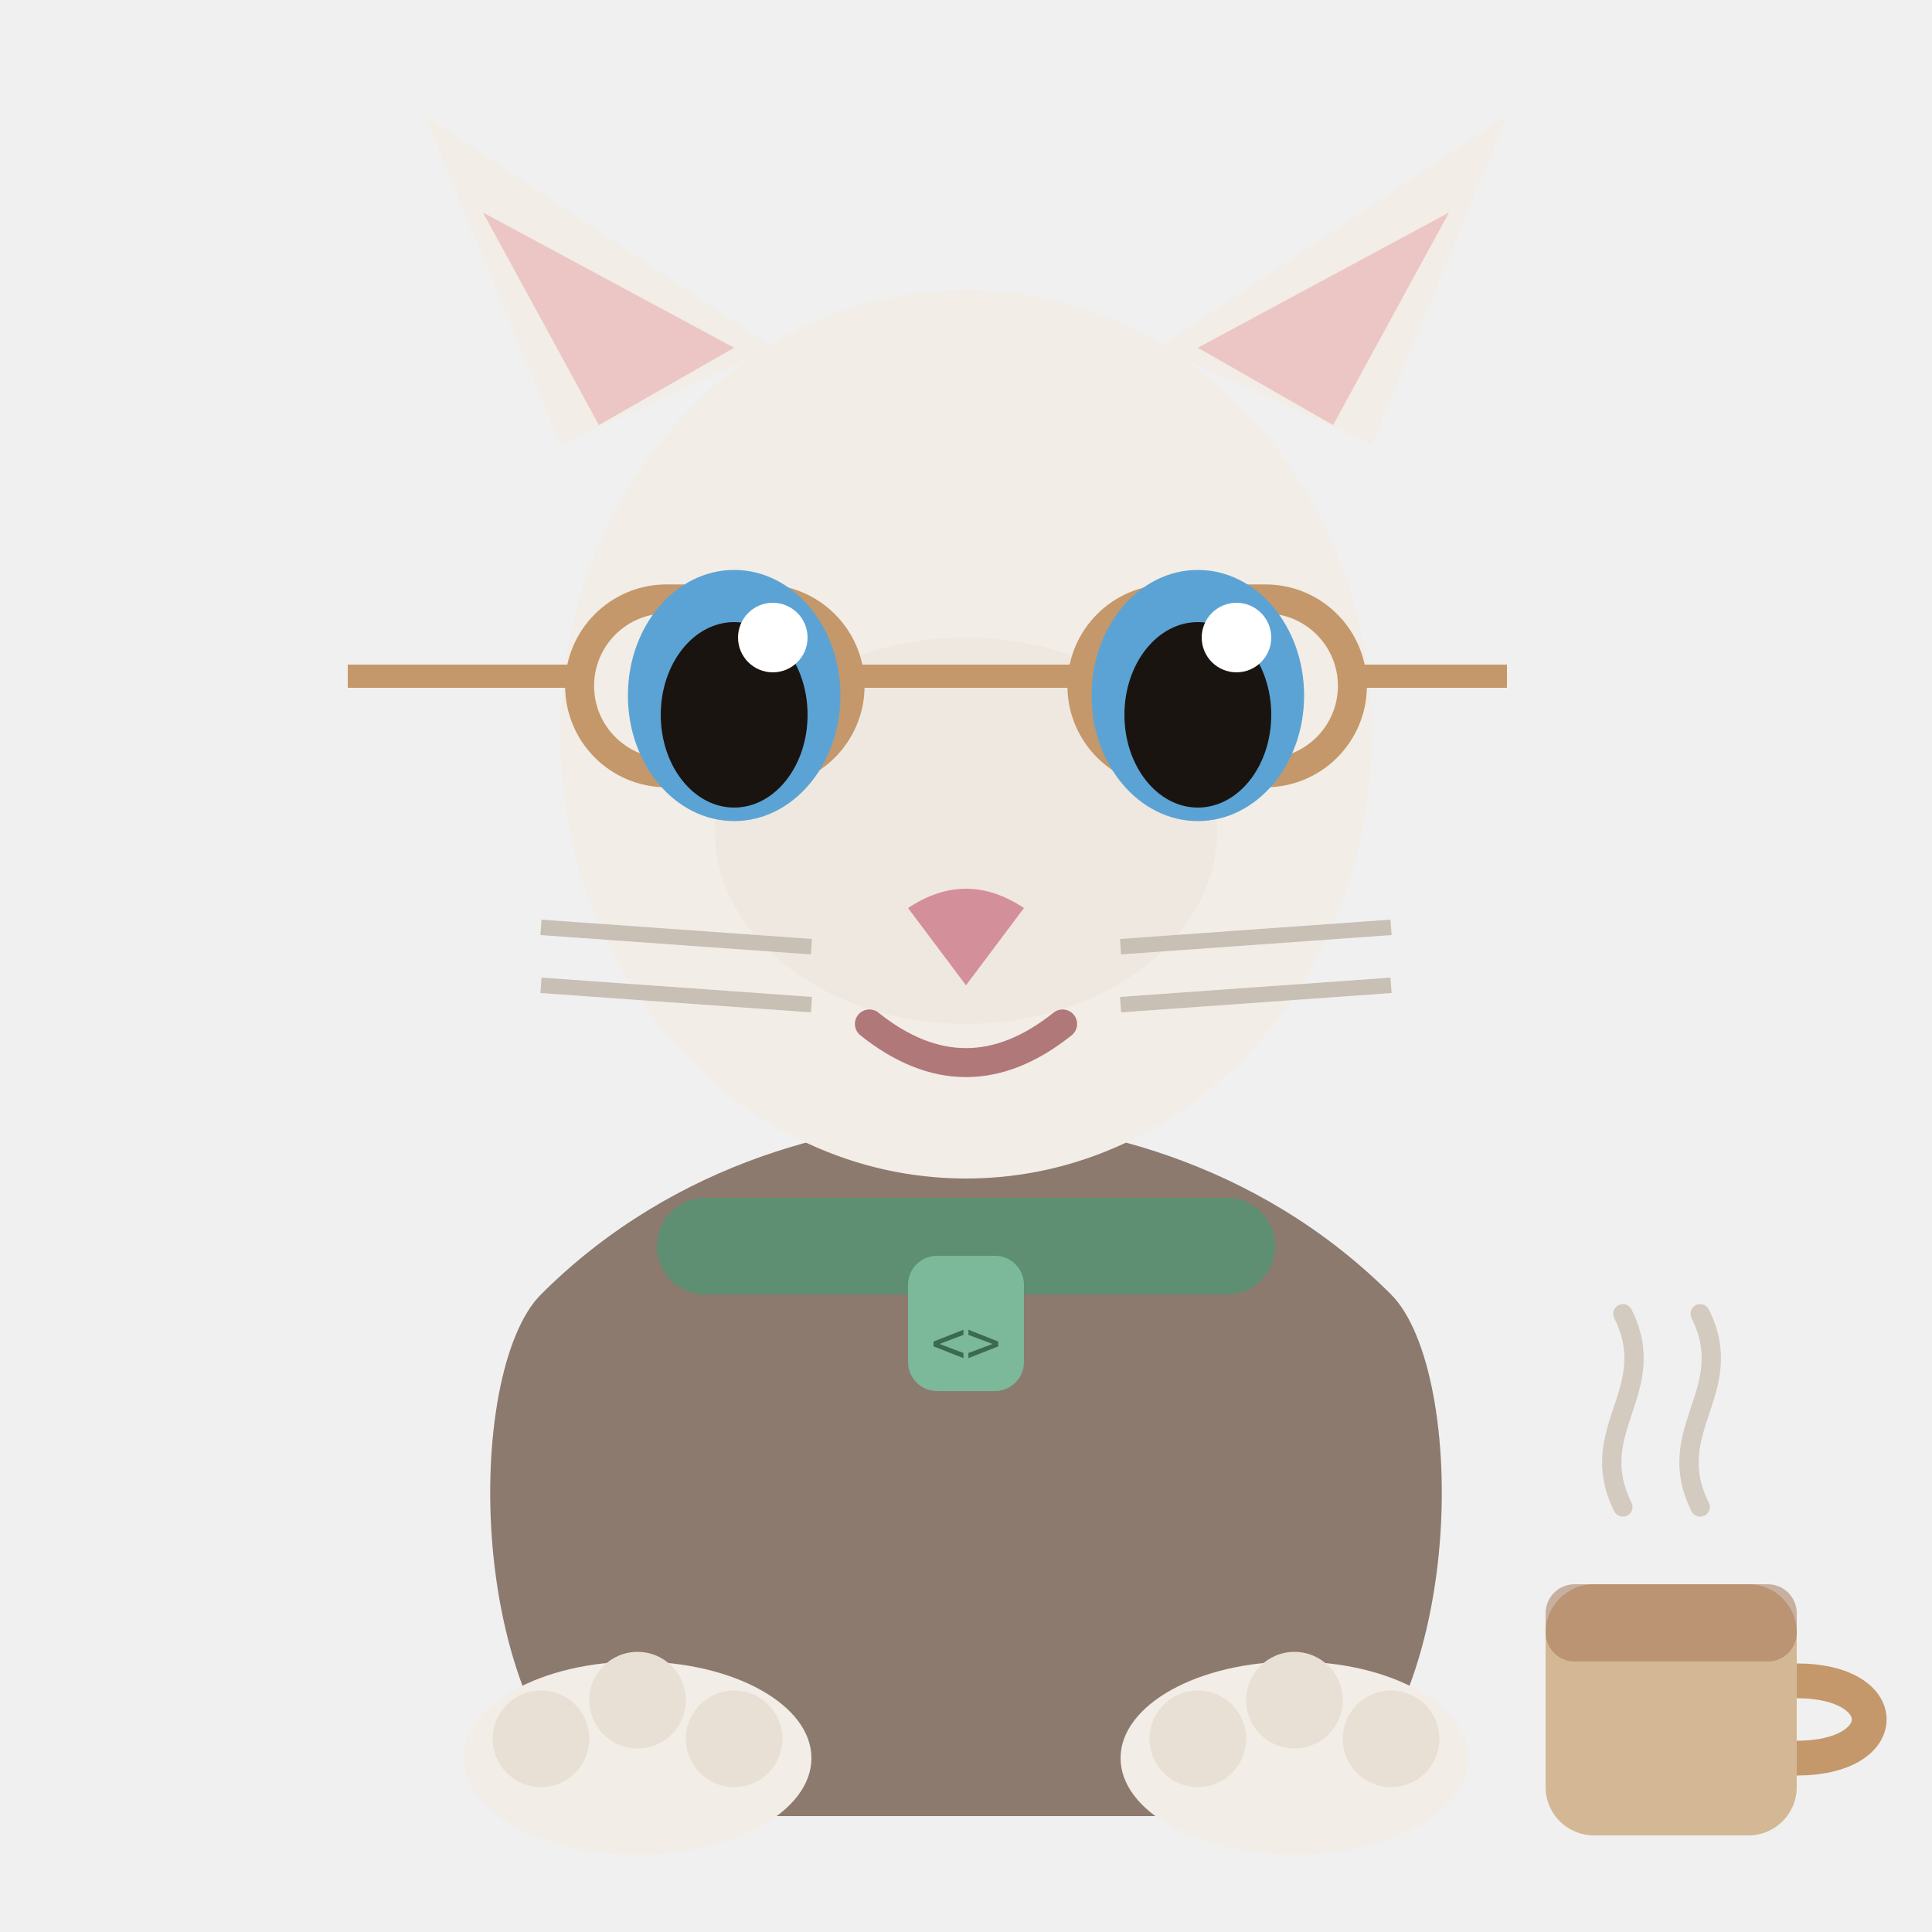
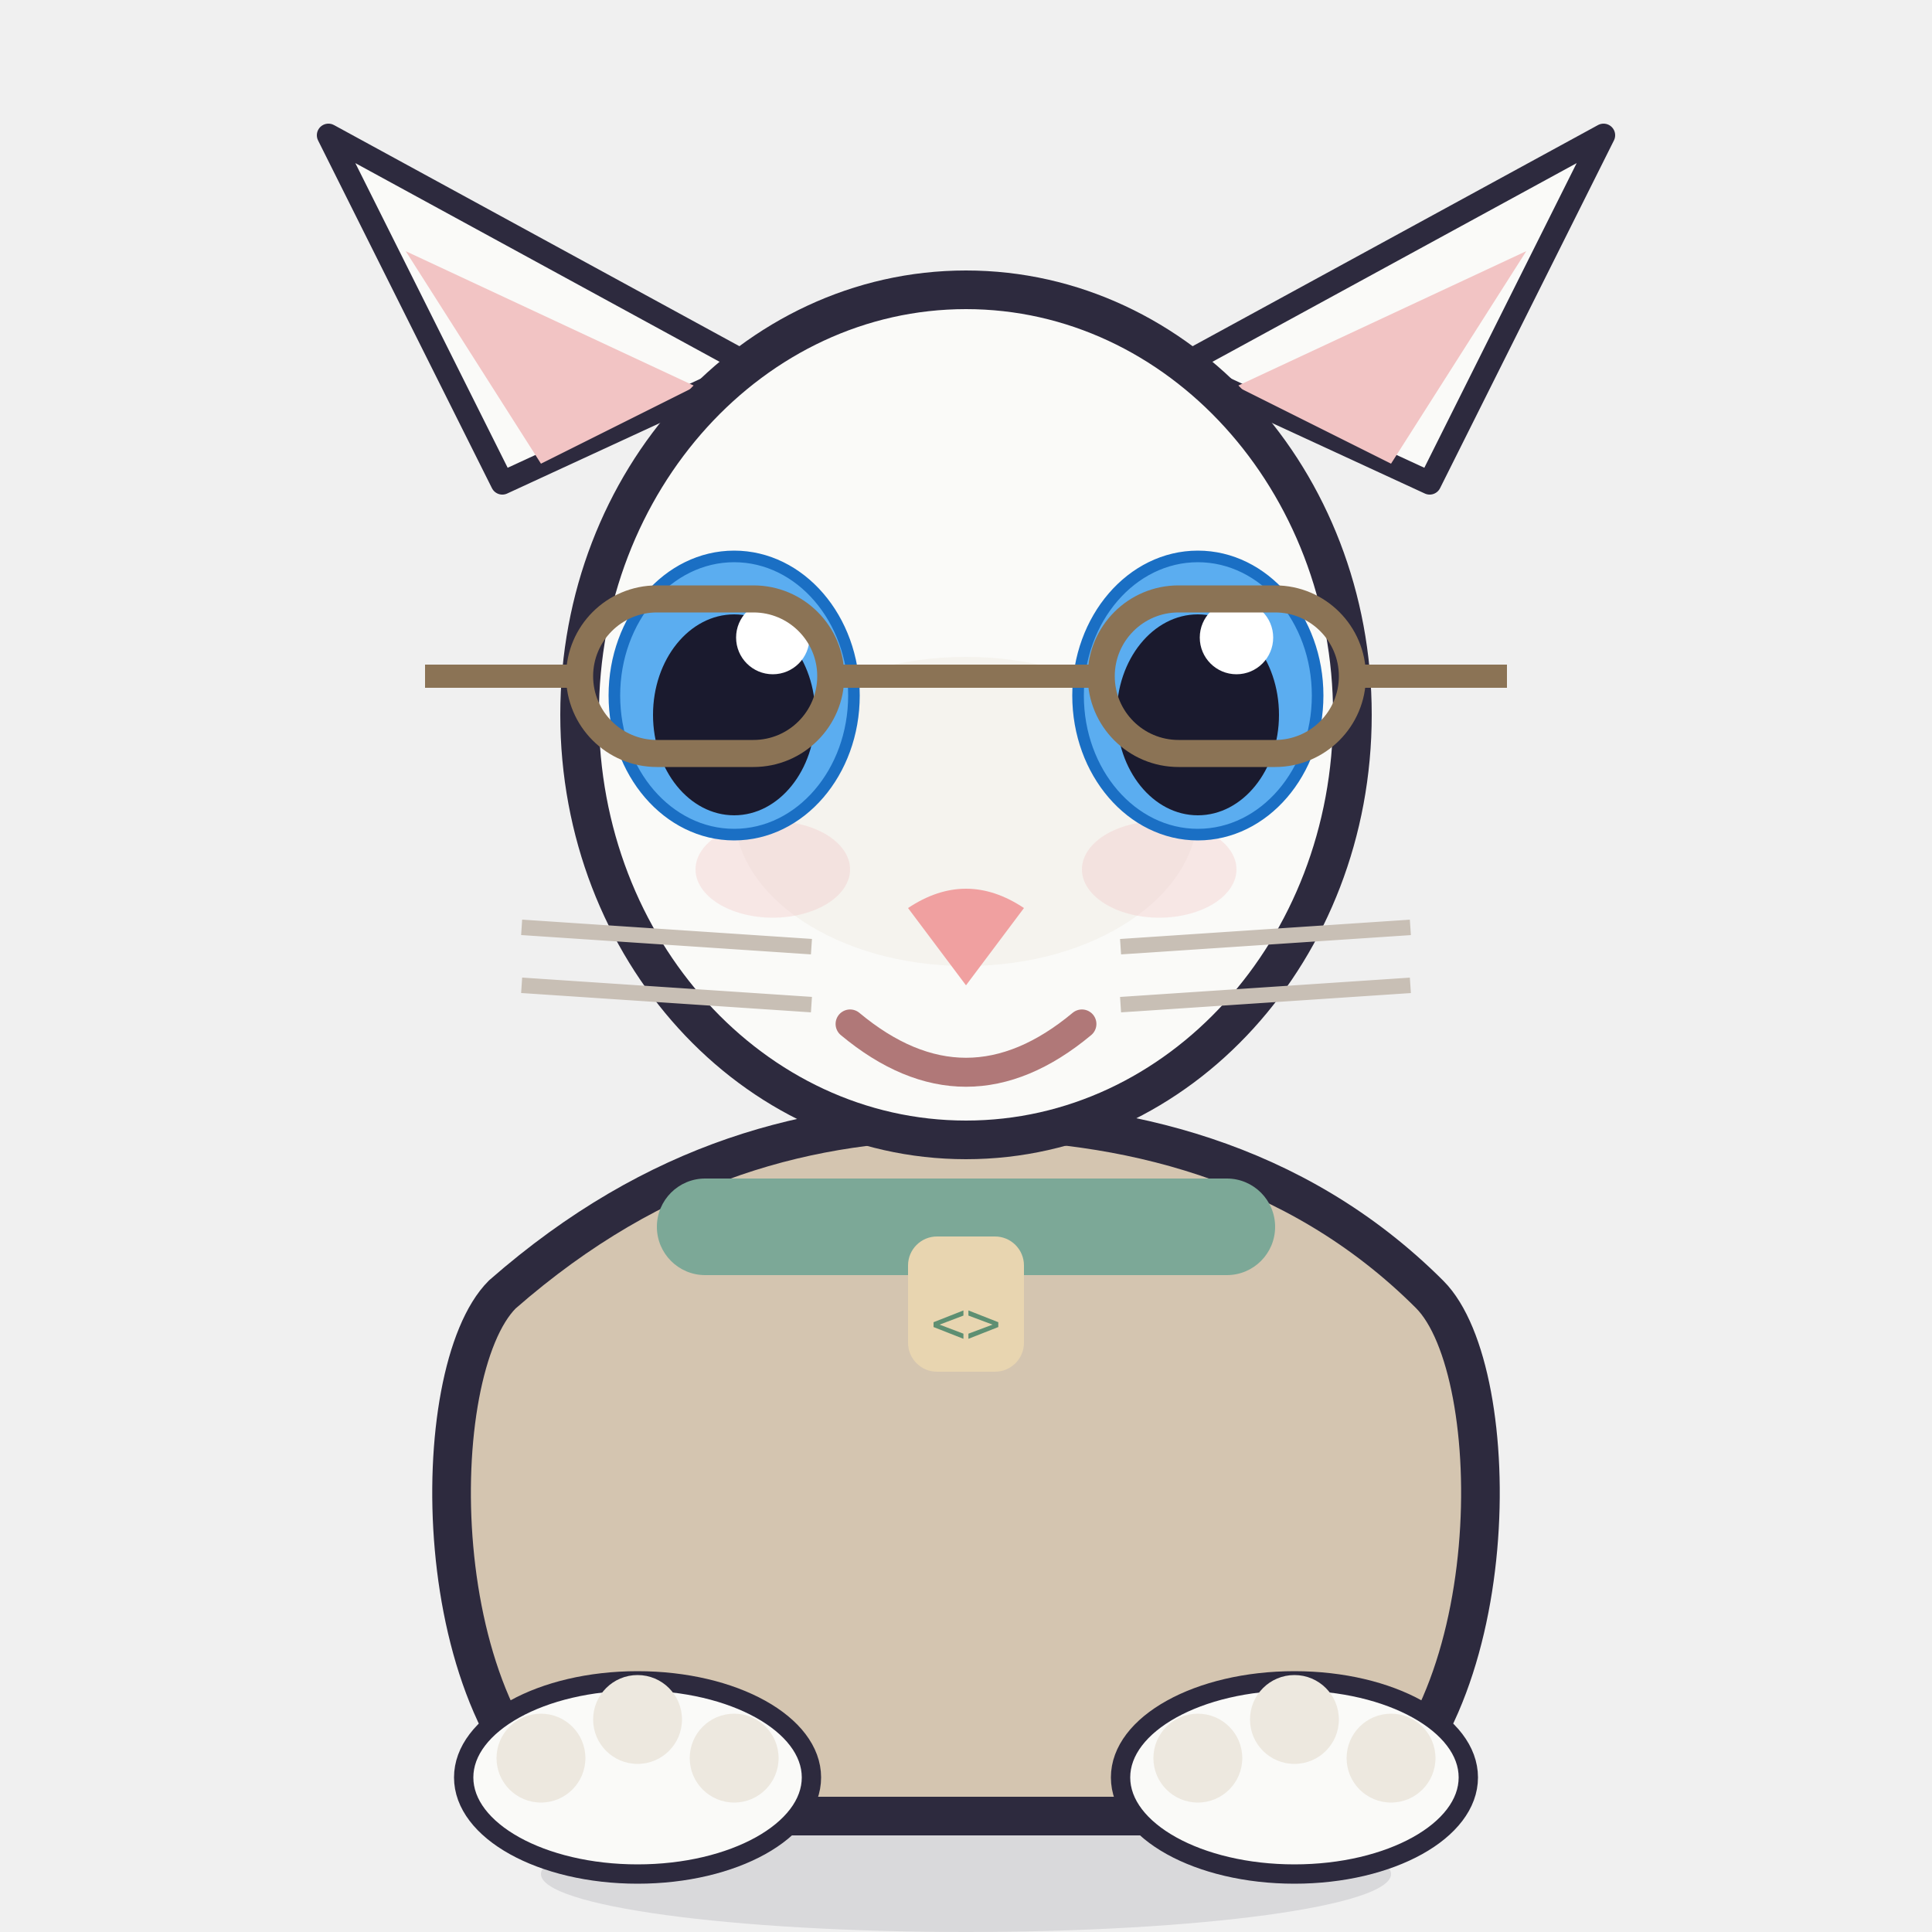
- <svg xmlns="http://www.w3.org/2000/svg" viewBox="0 0 100 100" width="100" height="100" role="img" aria-label="Staff Casey — idle">
-   <path d="M28,67 C24,71 24,89 32,94 L68,94 C76,89 76,71 72,67 C65,60 56,58 50,58 C44,58 35,60 28,67 Z" fill="#8C7A6E" />
-   <rect x="80" y="82" width="13" height="13" rx="2.5" fill="#D4B896" />
-   <path d="M93,87 C98,87 98,91 93,91" stroke="#C4986A" stroke-width="1.8" fill="none" />
-   <rect x="80" y="82" width="13" height="4" rx="1.5" fill="#A07050" opacity="0.5" />
-   <path d="M84,78 C82,74 86,72 84,68" stroke="#C0B0A0" stroke-width="1" fill="none" stroke-linecap="round" opacity="0.6" />
-   <path d="M88,78 C86,74 90,72 88,68" stroke="#C0B0A0" stroke-width="1" fill="none" stroke-linecap="round" opacity="0.6" />
-   <ellipse cx="33" cy="91" rx="9" ry="5" fill="#F2EDE6" />
-   <circle cx="28" cy="90" r="2.5" fill="#E8E0D4" />
-   <circle cx="33" cy="88" r="2.5" fill="#E8E0D4" />
-   <circle cx="38" cy="90" r="2.5" fill="#E8E0D4" />
-   <ellipse cx="67" cy="91" rx="9" ry="5" fill="#F2EDE6" />
-   <circle cx="62" cy="90" r="2.5" fill="#E8E0D4" />
-   <circle cx="67" cy="88" r="2.5" fill="#E8E0D4" />
-   <circle cx="72" cy="90" r="2.5" fill="#E8E0D4" />
-   <rect x="34" y="62" width="32" height="5" rx="2.5" fill="#5E8F72" />
-   <rect x="47" y="65" width="6" height="7" rx="1.5" fill="#7CB89A" />
-   <text x="50" y="70.5" text-anchor="middle" font-family="monospace" font-size="3" fill="#3A6B4F">&lt;&gt;</text>
-   <ellipse cx="50" cy="38" rx="21" ry="23" fill="#F2EDE6" />
-   <ellipse cx="50" cy="43" rx="13" ry="10" fill="#E8E0D4" opacity="0.35" />
-   <path d="M29,23 L22,6 L40,18 Z" fill="#F2EDE6" />
-   <path d="M31,22 L25,11 L38,18 Z" fill="#EAB5B5" opacity="0.7" />
-   <path d="M71,23 L78,6 L60,18 Z" fill="#F2EDE6" />
-   <path d="M69,22 L75,11 L62,18 Z" fill="#EAB5B5" opacity="0.7" />
-   <rect x="30" y="31" width="14" height="9" rx="4.5" fill="none" stroke="#C4986A" stroke-width="1.5" />
-   <rect x="56" y="31" width="14" height="9" rx="4.5" fill="none" stroke="#C4986A" stroke-width="1.5" />
-   <line x1="44" y1="35" x2="56" y2="35" stroke="#C4986A" stroke-width="1.2" />
-   <line x1="18" y1="35" x2="30" y2="35" stroke="#C4986A" stroke-width="1.2" />
-   <line x1="70" y1="35" x2="78" y2="35" stroke="#C4986A" stroke-width="1.2" />
-   <ellipse cx="38" cy="36" rx="5.5" ry="6.5" fill="#5BA3D4" />
-   <ellipse cx="38" cy="37" rx="3.8" ry="4.8" fill="#1A1410" />
-   <circle cx="40" cy="33" r="1.8" fill="#fff" />
-   <ellipse cx="62" cy="36" rx="5.5" ry="6.5" fill="#5BA3D4" />
-   <ellipse cx="62" cy="37" rx="3.8" ry="4.8" fill="#1A1410" />
-   <circle cx="64" cy="33" r="1.8" fill="#fff" />
-   <path d="M47,47 L50,51 L53,47 Q50,45 47,47 Z" fill="#D4909A" />
-   <path d="M45,53 Q50,57 55,53" stroke="#B07878" stroke-width="1.5" fill="none" stroke-linecap="round" />
-   <line x1="28" y1="48" x2="42" y2="49" stroke="#C8BFB5" stroke-width="0.8" />
-   <line x1="28" y1="51" x2="42" y2="52" stroke="#C8BFB5" stroke-width="0.8" />
-   <line x1="58" y1="49" x2="72" y2="48" stroke="#C8BFB5" stroke-width="0.8" />
-   <line x1="58" y1="52" x2="72" y2="51" stroke="#C8BFB5" stroke-width="0.8" />
+ <svg xmlns="http://www.w3.org/2000/svg" viewBox="0 0 100 100" width="100" height="100" role="img" aria-label="Staff Casey, idle">
+   <ellipse cx="50" cy="97" rx="22" ry="3" fill="#2D2A3E" opacity="0.12" />
+   <path d="M26,67 C22,71 22,89 30,94 L70,94 C78,89 78,71 74,67 C67,60 58,58 50,58 C42,58 34,60 26,67 Z" fill="#D4C5B0" stroke="#2D2A3E" stroke-width="2" stroke-linejoin="round" />
+   <rect x="34" y="61" width="32" height="5" rx="2.5" fill="#7CA897" />
+   <rect x="47" y="64" width="6" height="7" rx="1.5" fill="#E8D5B0" />
+   <text x="50" y="69.5" text-anchor="middle" font-family="monospace" font-size="3" fill="#5E8F72">&lt;&gt;</text>
+   <ellipse cx="33" cy="92" rx="9" ry="5" fill="#FAFAF8" stroke="#2D2A3E" stroke-width="1" />
+   <circle cx="28" cy="91" r="2.3" fill="#EDE8DF" />
+   <circle cx="33" cy="89" r="2.3" fill="#EDE8DF" />
+   <circle cx="38" cy="91" r="2.3" fill="#EDE8DF" />
+   <ellipse cx="67" cy="92" rx="9" ry="5" fill="#FAFAF8" stroke="#2D2A3E" stroke-width="1" />
+   <circle cx="62" cy="91" r="2.3" fill="#EDE8DF" />
+   <circle cx="67" cy="89" r="2.3" fill="#EDE8DF" />
+   <circle cx="72" cy="91" r="2.3" fill="#EDE8DF" />
+   <g>
+     <path d="M26,25 L17,7 L39,19 Z" fill="#FAFAF8" stroke="#2D2A3E" stroke-width="1.2" stroke-linejoin="round" />
+     <path d="M28,24 L21,13 L36,20 Z" fill="#F2C4C4" />
+     <path d="M74,25 L83,7 L61,19 Z" fill="#FAFAF8" stroke="#2D2A3E" stroke-width="1.2" stroke-linejoin="round" />
+     <path d="M72,24 L79,13 L64,20 Z" fill="#F2C4C4" />
+     <ellipse cx="50" cy="37" rx="20" ry="22" fill="#FAFAF8" stroke="#2D2A3E" stroke-width="2" stroke-linejoin="round" />
+     <ellipse cx="50" cy="42" rx="12" ry="8" fill="#EDE8DF" opacity="0.4" />
+     <ellipse cx="40" cy="45" rx="4" ry="2.5" fill="#F2C4C4" opacity="0.35" />
+     <ellipse cx="60" cy="45" rx="4" ry="2.5" fill="#F2C4C4" opacity="0.35" />
+     <ellipse cx="38" cy="36" rx="6.2" ry="7.2" fill="#5BADF0" stroke="#1A6FC4" stroke-width="0.6" />
+     <ellipse cx="38" cy="37" rx="4.2" ry="5.2" fill="#1A1A2E" />
+     <circle cx="40" cy="33" r="1.9" fill="#FFFFFF" />
+     <ellipse cx="62" cy="36" rx="6.2" ry="7.2" fill="#5BADF0" stroke="#1A6FC4" stroke-width="0.6" />
+     <ellipse cx="62" cy="37" rx="4.2" ry="5.2" fill="#1A1A2E" />
+     <circle cx="64" cy="33" r="1.9" fill="#FFFFFF" />
+     <path d="M47,47 L50 51 L53,47 Q50,45 47,47 Z" fill="#F0A0A0" />
+     <path d="M44,53 Q50,58 56,53" stroke="#B07878" stroke-width="1.5" fill="none" stroke-linecap="round" />
+     <line x1="27" y1="48" x2="42" y2="49" stroke="#C8BFB5" stroke-width="0.8" />
+     <line x1="27" y1="51" x2="42" y2="52" stroke="#C8BFB5" stroke-width="0.8" />
+     <line x1="58" y1="49" x2="73" y2="48" stroke="#C8BFB5" stroke-width="0.8" />
+     <line x1="58" y1="52" x2="73" y2="51" stroke="#C8BFB5" stroke-width="0.8" />
+     <rect x="30" y="31" width="13" height="8" rx="4" fill="none" stroke="#8B7355" stroke-width="1.4" />
+     <rect x="57" y="31" width="13" height="8" rx="4" fill="none" stroke="#8B7355" stroke-width="1.4" />
+     <line x1="43" y1="35" x2="57" y2="35" stroke="#8B7355" stroke-width="1.2" />
+     <line x1="22" y1="35" x2="30" y2="35" stroke="#8B7355" stroke-width="1.2" />
+     <line x1="70" y1="35" x2="78" y2="35" stroke="#8B7355" stroke-width="1.2" />
+   </g>
</svg>
